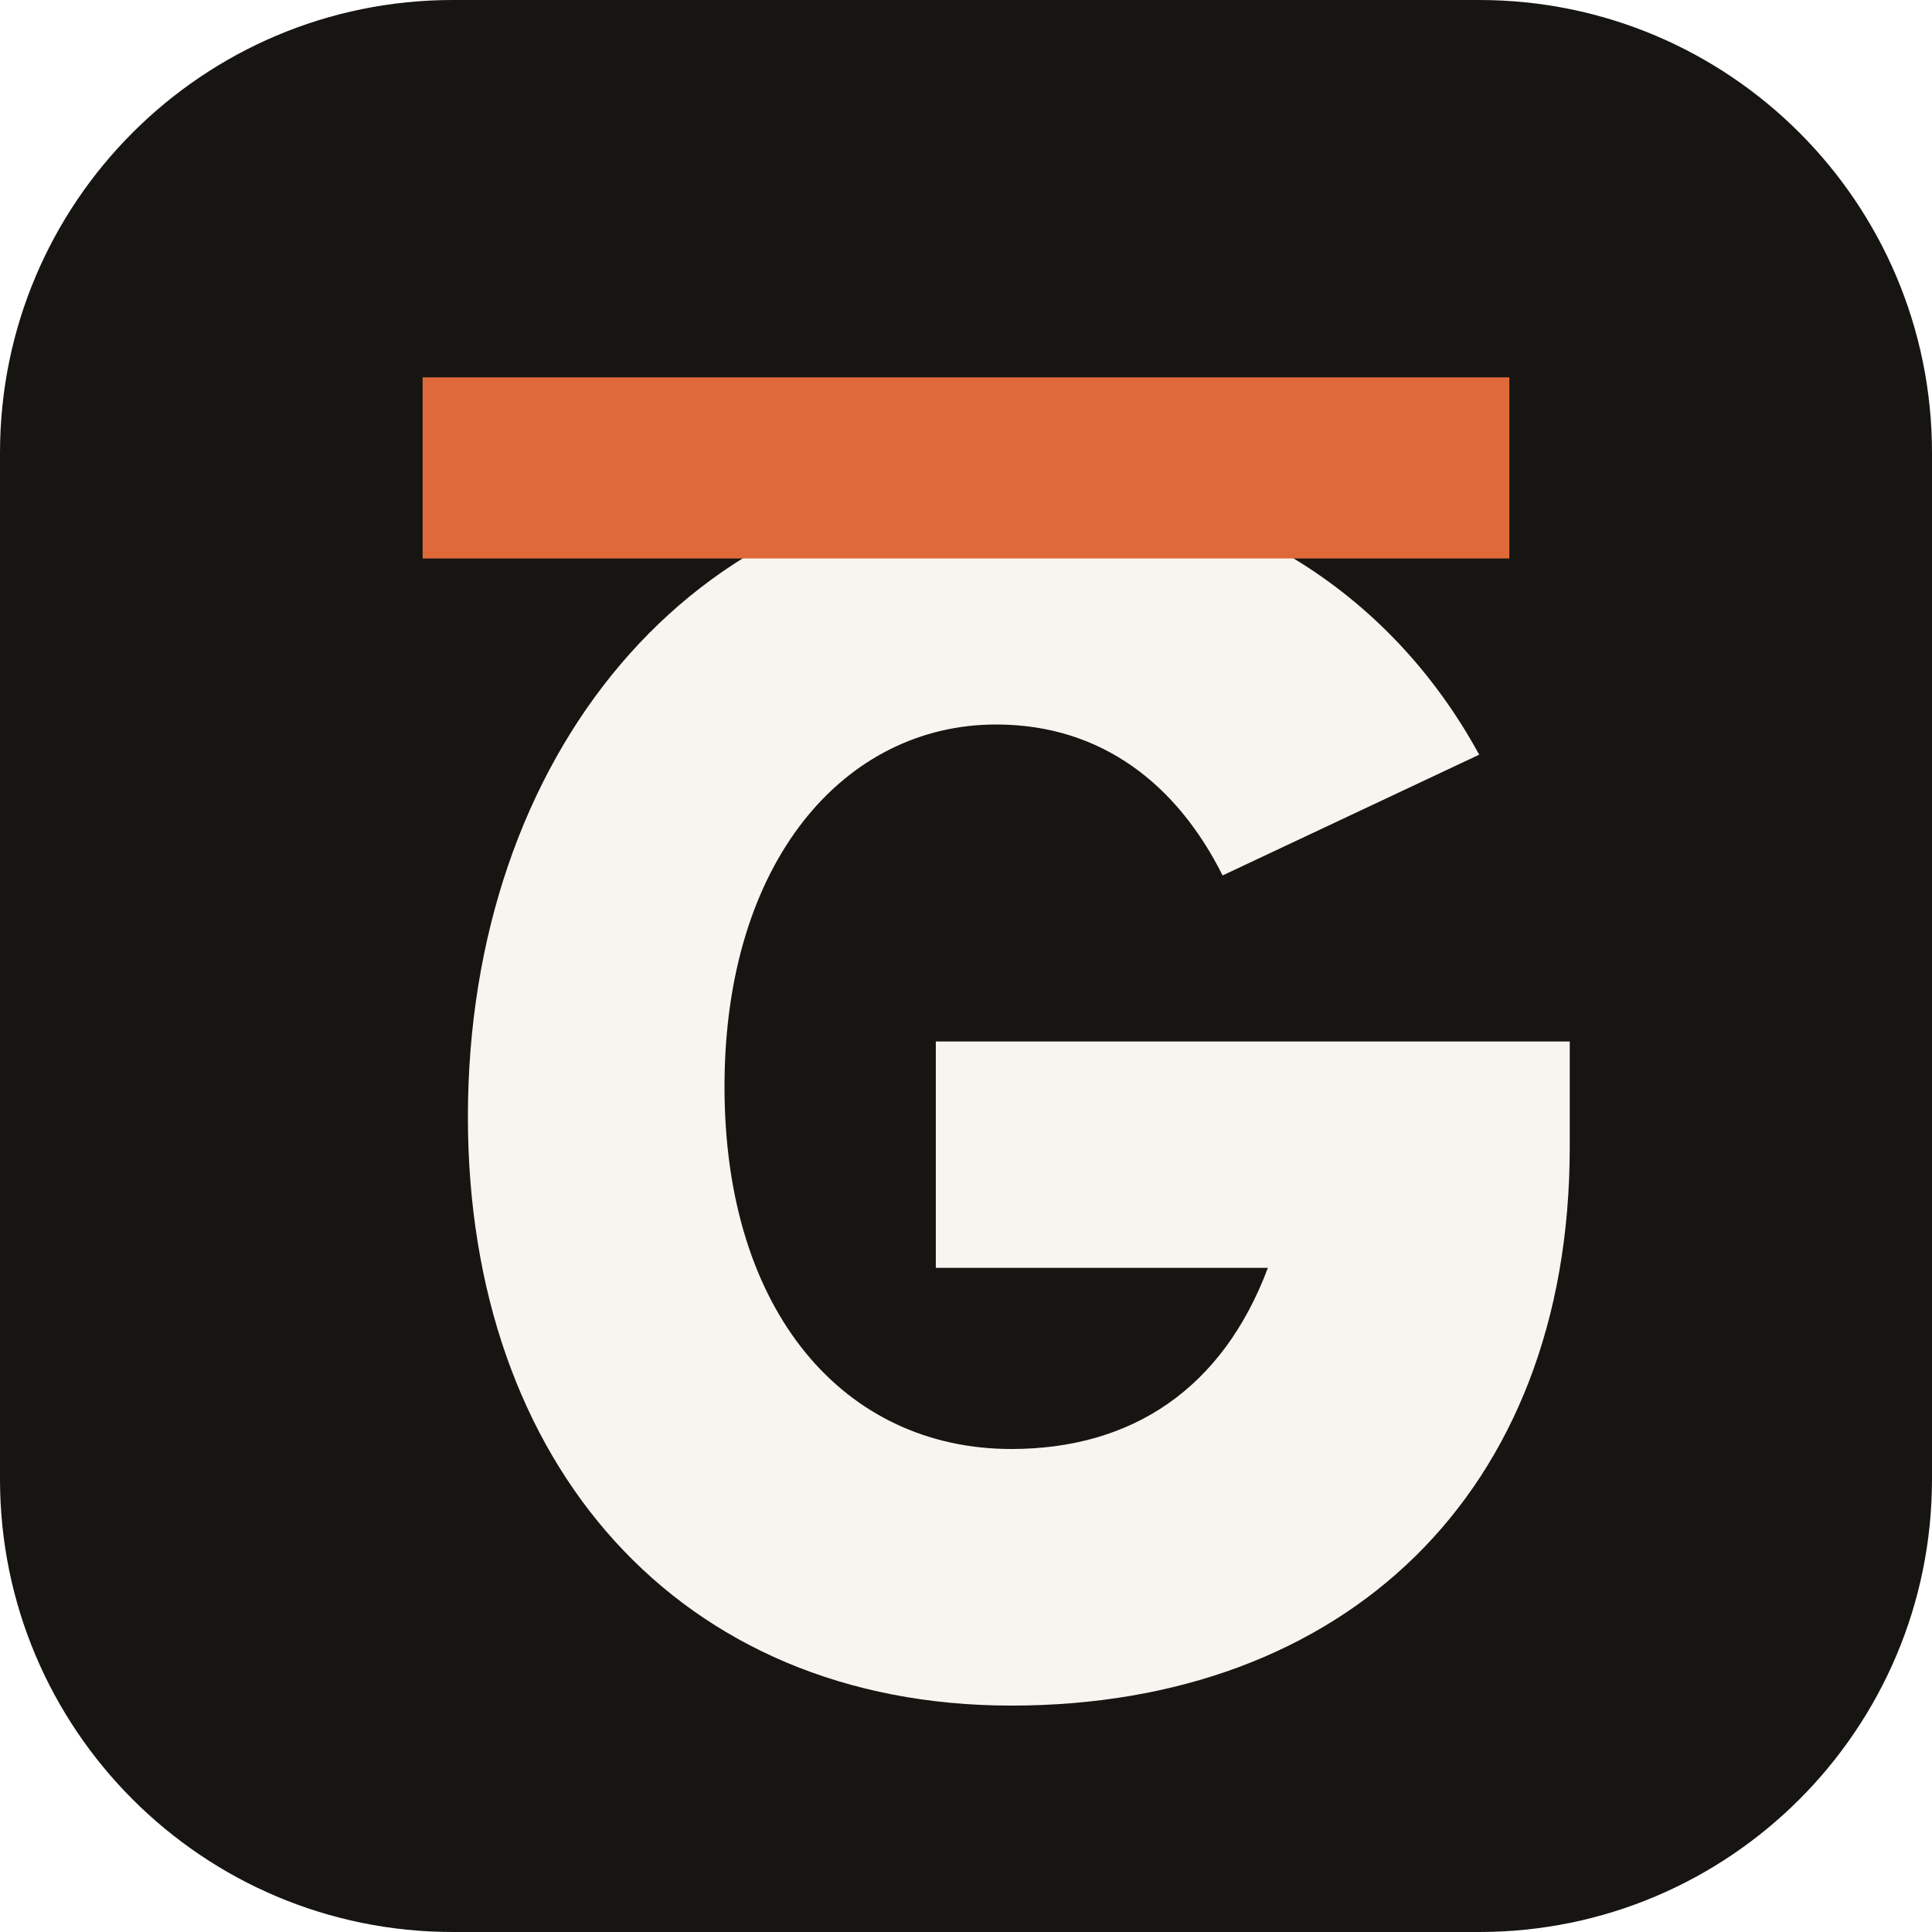
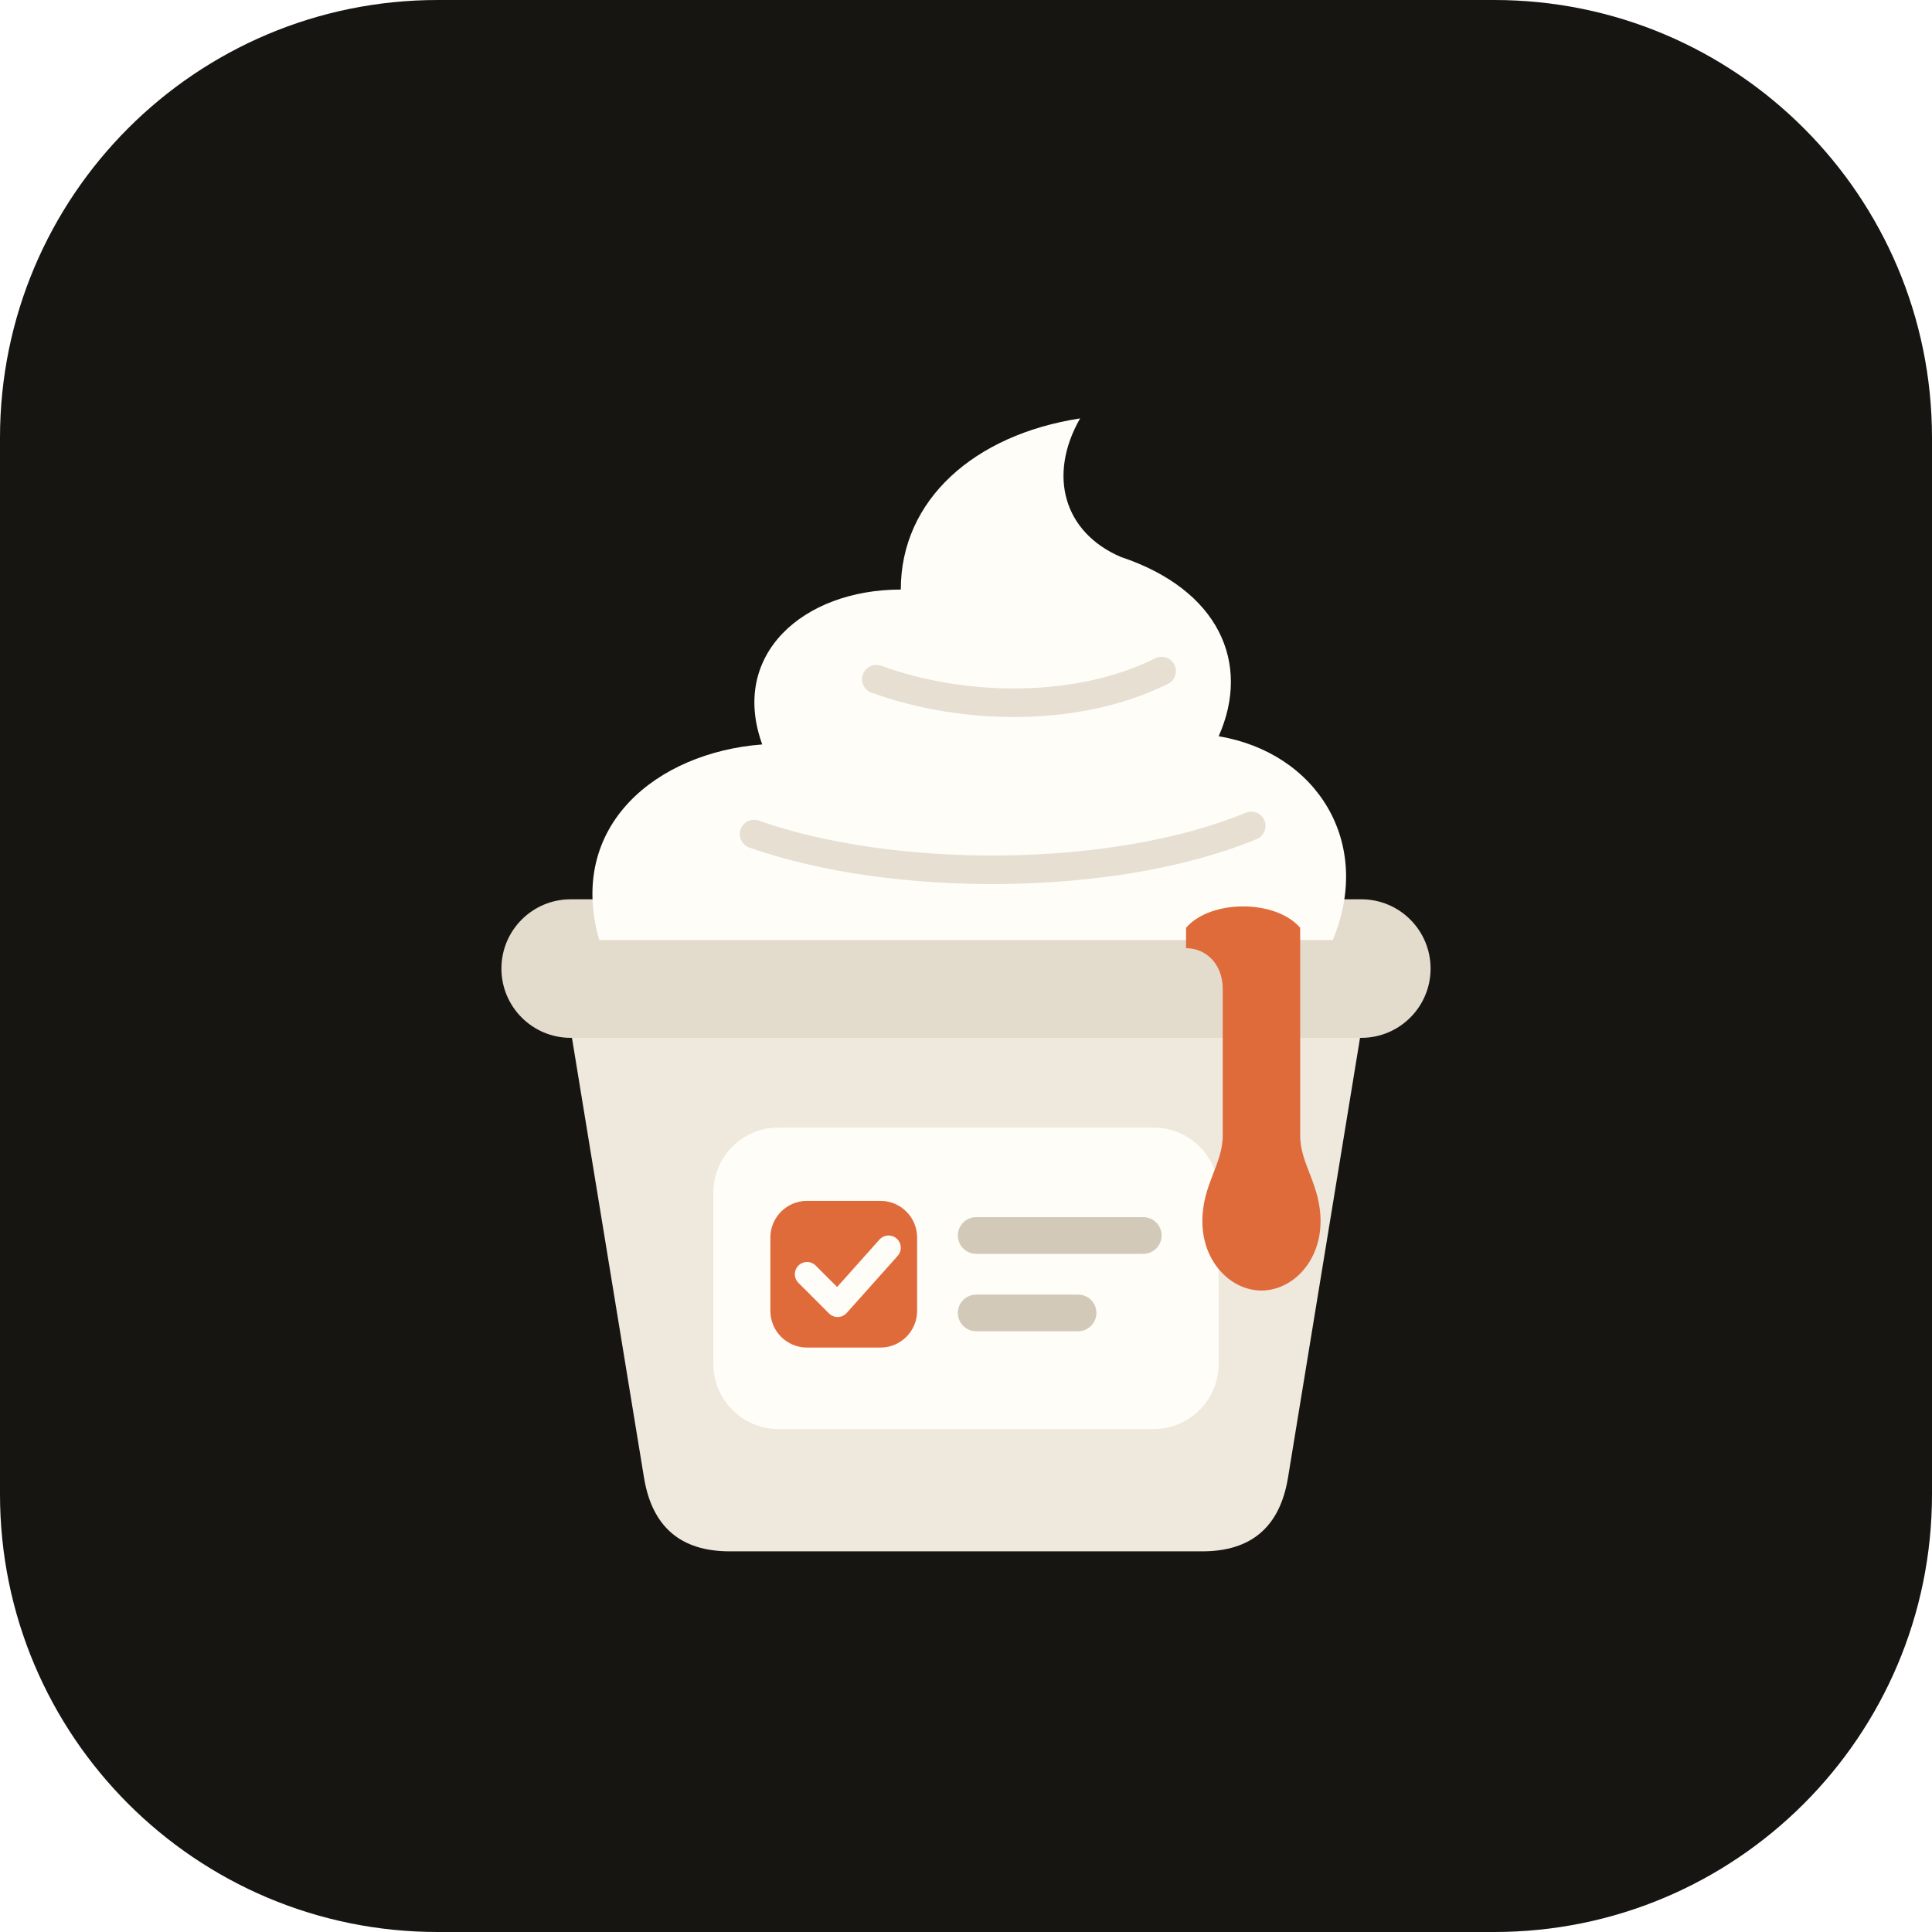
- <svg xmlns="http://www.w3.org/2000/svg" viewBox="0 0 128 128" role="img" aria-label="Better ETLab">
-   <rect width="128" height="128" rx="30" fill="#161512" />
-   <path d="M31 74c0-24 15-42 36-42 14 0 25 7 31 18l-17 8c-3-6-8-10-15-10-10 0-18 9-18 24s8 24 19 24c8 0 14-4 17-12h-22V69h42v7c0 23-15 37-37 37-22 0-36-16-36-39Z" fill="#f7f5f0" />
-   <path d="M28 25h72v12H28z" fill="#e0693a" />
+ <svg xmlns="http://www.w3.org/2000/svg" viewBox="0 0 512 512" role="img" aria-label="ETLaban">
+   <rect width="512" height="512" rx="116" fill="#161512" />
+   <g transform="translate(256 261) scale(1.08) translate(-256 -261)">
+     <path d="M158 266H354L335 382Q332 400 314 400H198Q180 400 177 382Z" fill="#efe8dc" />
+     <rect x="194" y="296" width="124" height="74" rx="16" fill="#fffdf8" />
+     <rect x="208" y="314" width="36" height="36" rx="9" fill="#df6a3a" />
+     <path d="M217 332l7.5 7.5 12.5-14" fill="none" stroke="#fffdf8" stroke-width="6" stroke-linecap="round" stroke-linejoin="round" />
+     <rect x="254" y="318" width="50" height="9" rx="4.5" fill="#d2c9b9" />
+     <rect x="254" y="337" width="34" height="9" rx="4.5" fill="#d2c9b9" />
+     <rect x="142" y="240" width="228" height="34" rx="17" fill="#e3dbcc" />
+     <path d="M166 250C158 222 180 204 206 202C198 180 216 164 240 164C240 142 258 126 284 122C276 136 280 150 294 156C318 164 326 182 318 200C342 204 356 226 346 250Z" fill="#fffdf8" />
+     <path d="M204 224C238 236 292 236 326 222M234 186C256 194 284 194 304 184" fill="none" stroke="#e6dfd2" stroke-width="7" stroke-linecap="round" />
+     <path d="M310 247C316 240 332 240 338 247V298C338 305 343 310 343 319C343 329 336 336 328.5 336C321 336 314 329 314 319C314 310 319 305 319 298V262C319 256 315 252 310 252Z" fill="#df6a3a" />
+   </g>
</svg>
